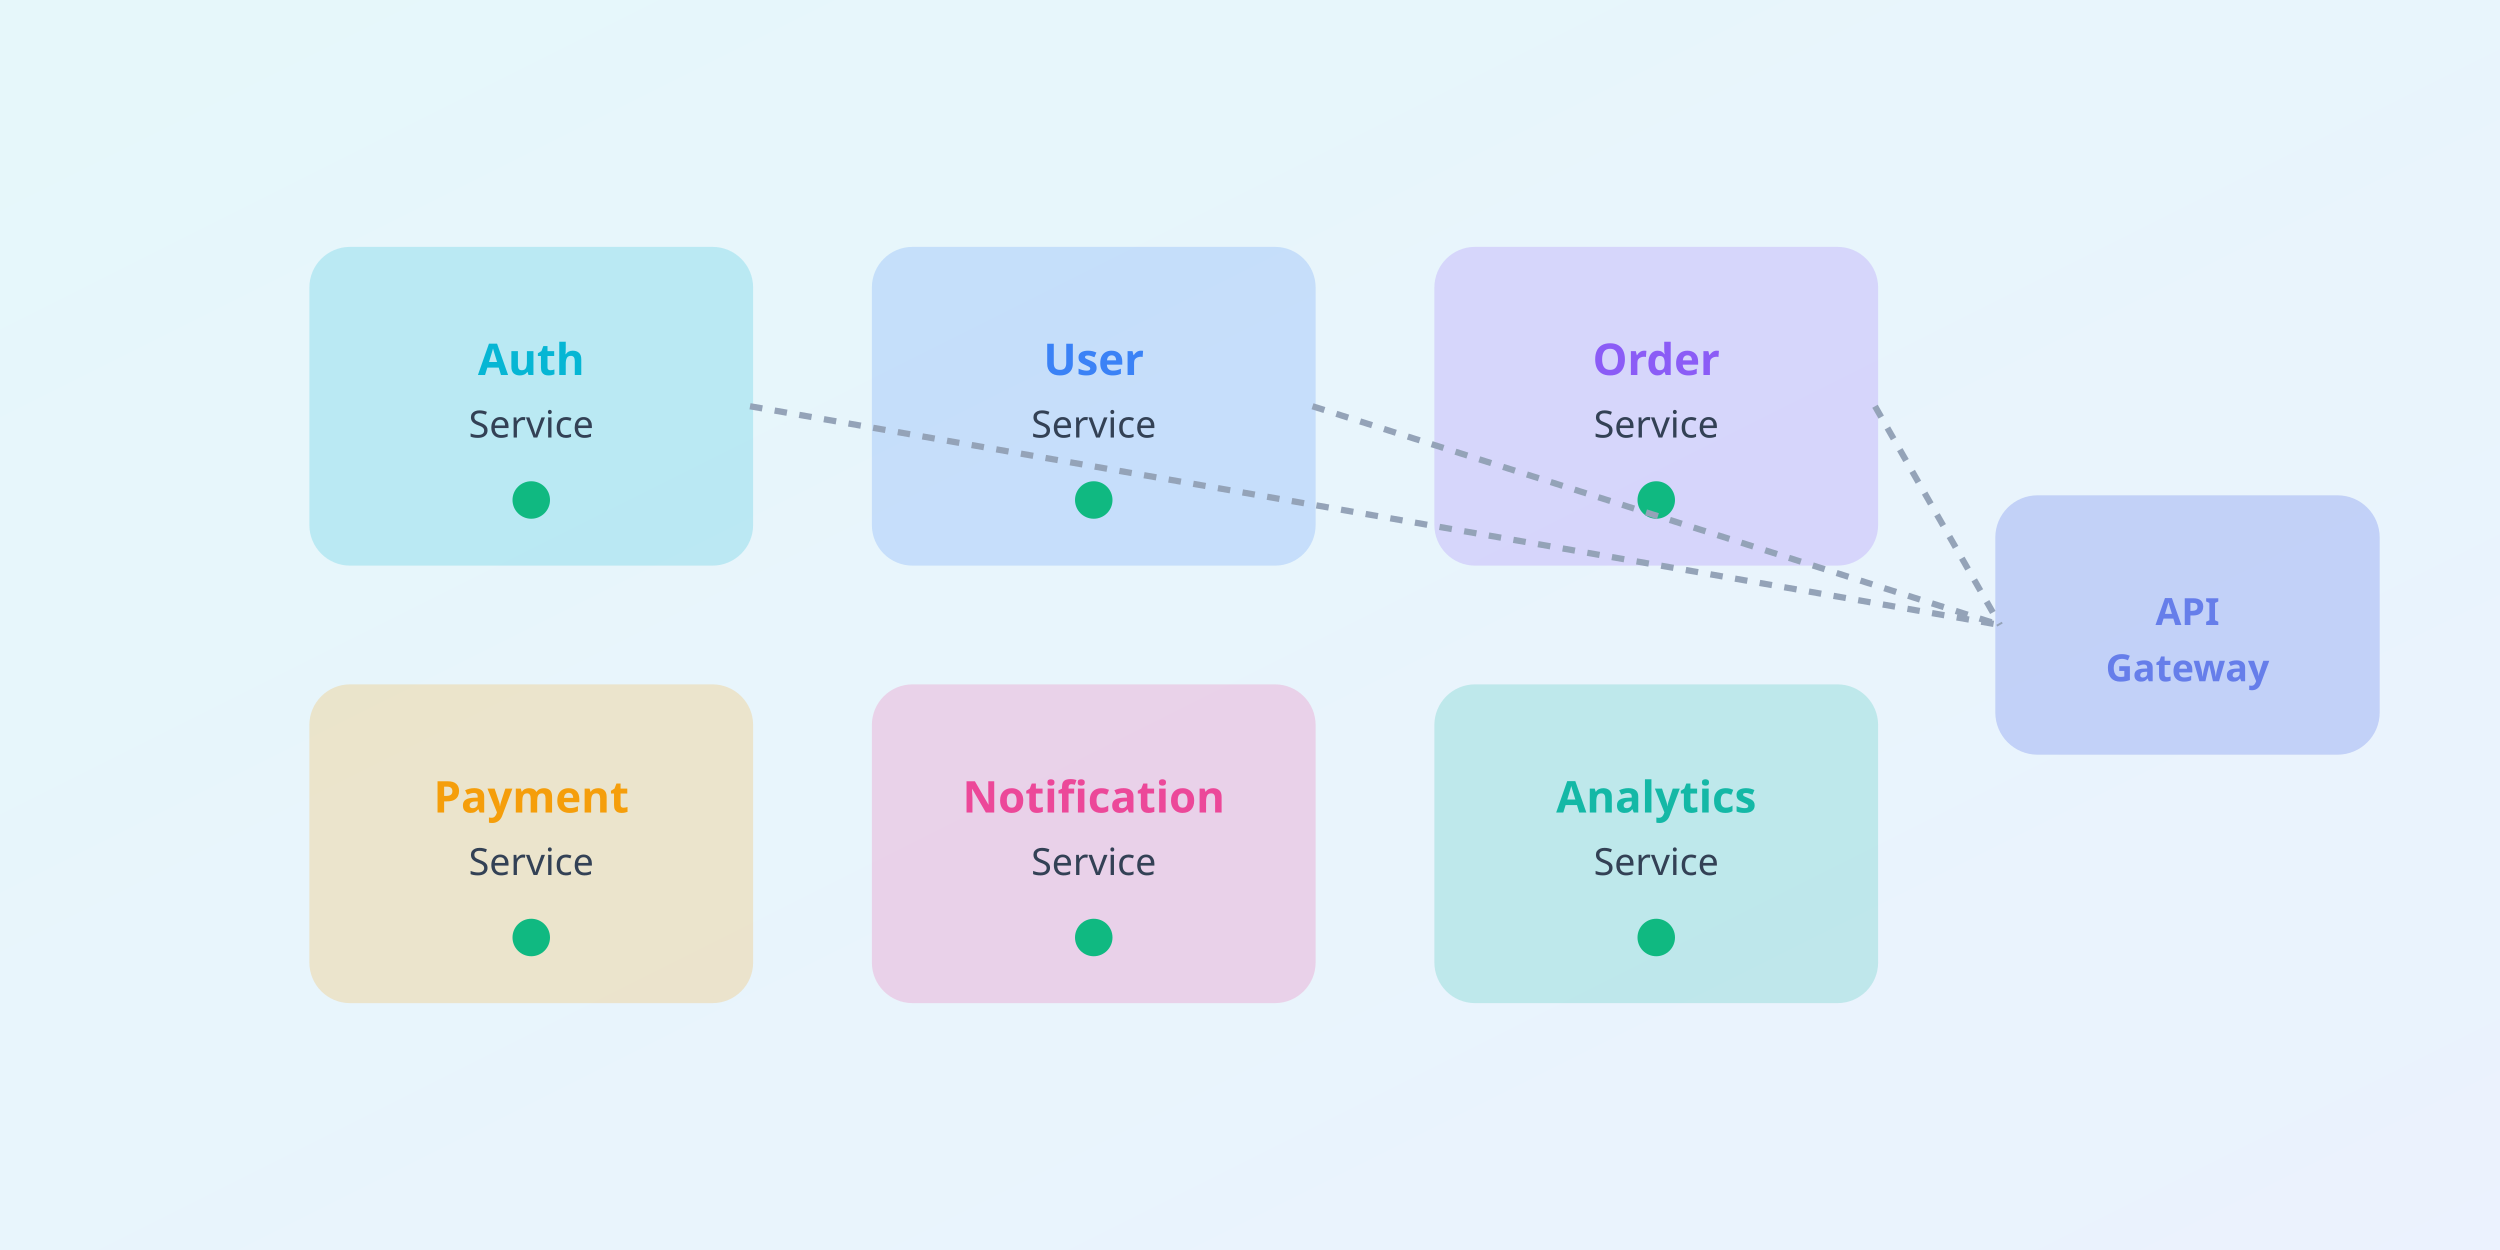
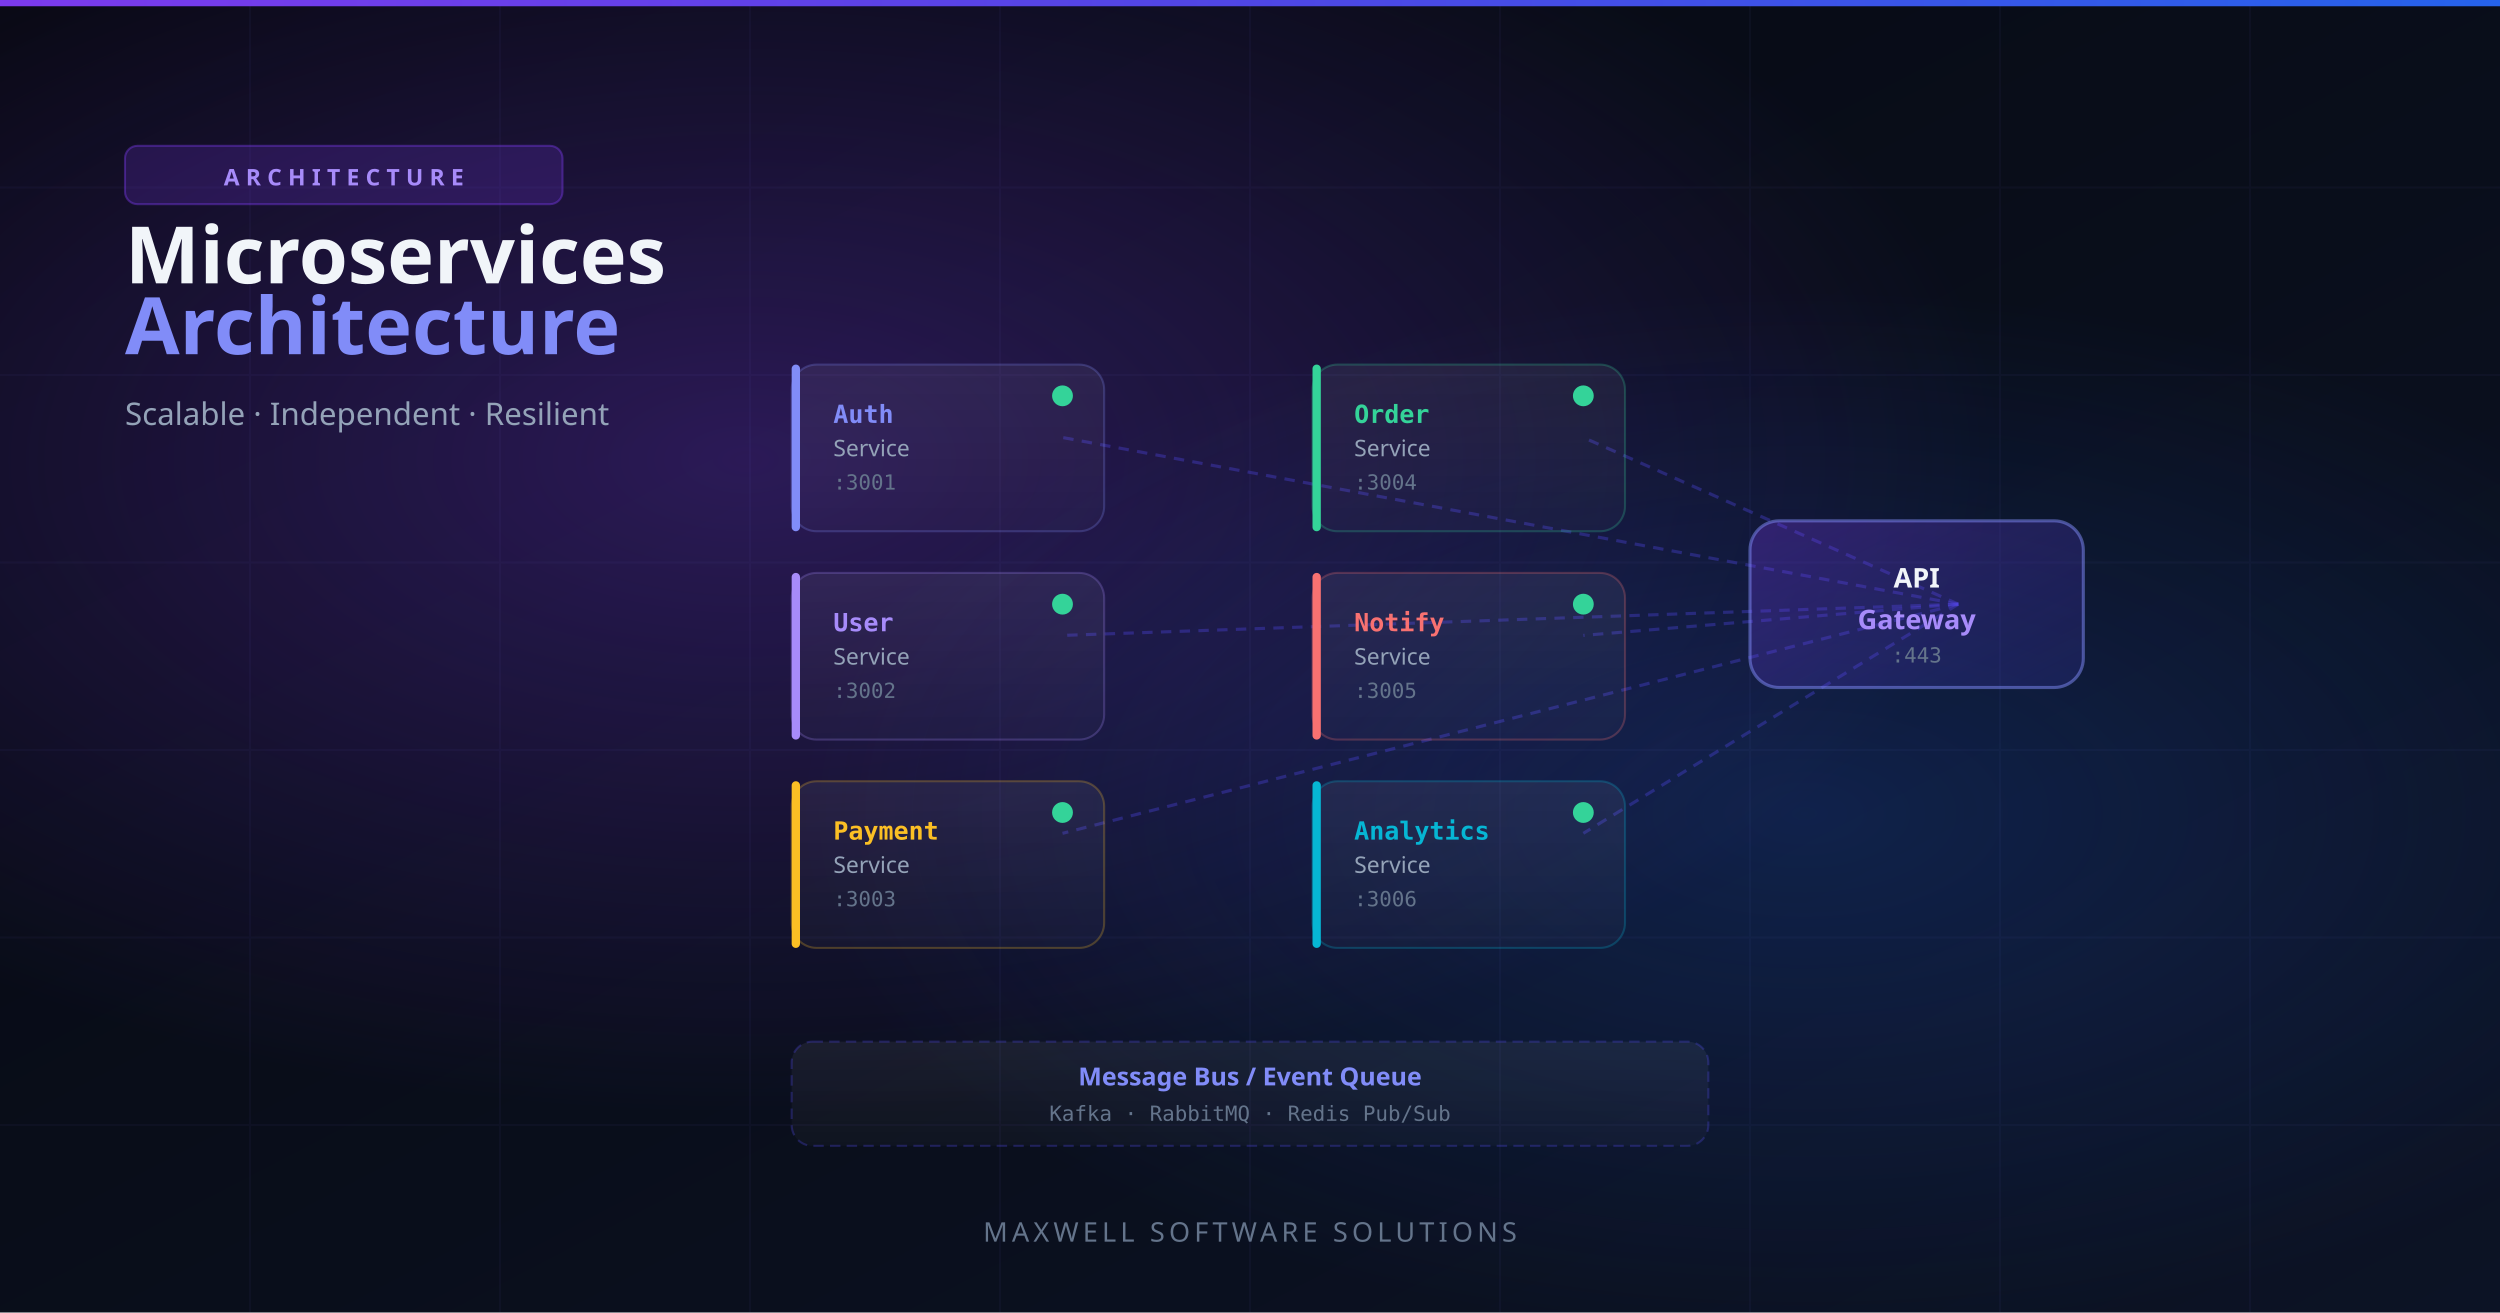
- <svg xmlns="http://www.w3.org/2000/svg" width="800" height="400" viewBox="0 0 800 400">
+ <svg xmlns="http://www.w3.org/2000/svg" width="1200" height="630" viewBox="0 0 1200 630">
  <defs>
-     <linearGradient id="bg-micro" x1="0%" y1="0%" x2="100%" y2="100%">
-       <stop offset="0%" style="stop-color:#06b6d4;stop-opacity:0.1" />
-       <stop offset="100%" style="stop-color:#3b82f6;stop-opacity:0.1" />
+     <linearGradient id="bg" x1="0%" y1="0%" x2="100%" y2="100%">
+       <stop offset="0%" stop-color="#06080f" />
+       <stop offset="100%" stop-color="#0c1325" />
+     </linearGradient>
+     <radialGradient id="glow1" cx="30%" cy="35%" r="50%">
+       <stop offset="0%" stop-color="#7c3aed" stop-opacity="0.3" />
+       <stop offset="100%" stop-color="#7c3aed" stop-opacity="0" />
+     </radialGradient>
+     <radialGradient id="glow2" cx="72%" cy="62%" r="40%">
+       <stop offset="0%" stop-color="#2563eb" stop-opacity="0.22" />
+       <stop offset="100%" stop-color="#2563eb" stop-opacity="0" />
+     </radialGradient>
+     <linearGradient id="accent" x1="0%" y1="0%" x2="100%" y2="0%">
+       <stop offset="0%" stop-color="#7c3aed" />
+       <stop offset="50%" stop-color="#4f46e5" />
+       <stop offset="100%" stop-color="#2563eb" />
+     </linearGradient>
+     <linearGradient id="cardGrad" x1="0%" y1="0%" x2="0%" y2="100%">
+       <stop offset="0%" stop-color="#ffffff" stop-opacity="0.06" />
+       <stop offset="100%" stop-color="#ffffff" stop-opacity="0.02" />
+     </linearGradient>
+     <linearGradient id="gatewayGrad" x1="0%" y1="0%" x2="100%" y2="100%">
+       <stop offset="0%" stop-color="#7c3aed" stop-opacity="0.3" />
+       <stop offset="100%" stop-color="#4f46e5" stop-opacity="0.15" />
    </linearGradient>
  </defs>
-   <rect width="800" height="400" fill="url(#bg-micro)" />
-   <g id="service1" transform="translate(100, 80)">
-     <rect x="0" y="0" width="140" height="100" rx="12" fill="#06b6d4" opacity="0.2" stroke="#06b6d4" stroke-width="2" />
-     <text x="70" y="40" font-family="sans-serif" font-size="14" font-weight="bold" fill="#06b6d4" text-anchor="middle">Auth</text>
-     <text x="70" y="60" font-family="sans-serif" font-size="12" fill="#334155" text-anchor="middle">Service</text>
-     <circle cx="70" cy="80" r="6" fill="#10b981" />
+   <rect width="1200" height="630" fill="url(#bg)" />
+   <rect width="1200" height="630" fill="url(#glow1)" />
+   <rect width="1200" height="630" fill="url(#glow2)" />
+   <g opacity="0.04" stroke="#818cf8" stroke-width="1">
+     <line x1="0" y1="90" x2="1200" y2="90" />
+     <line x1="0" y1="180" x2="1200" y2="180" />
+     <line x1="0" y1="270" x2="1200" y2="270" />
+     <line x1="0" y1="360" x2="1200" y2="360" />
+     <line x1="0" y1="450" x2="1200" y2="450" />
+     <line x1="0" y1="540" x2="1200" y2="540" />
+     <line x1="120" y1="0" x2="120" y2="630" />
+     <line x1="240" y1="0" x2="240" y2="630" />
+     <line x1="360" y1="0" x2="360" y2="630" />
+     <line x1="480" y1="0" x2="480" y2="630" />
+     <line x1="600" y1="0" x2="600" y2="630" />
+     <line x1="720" y1="0" x2="720" y2="630" />
+     <line x1="840" y1="0" x2="840" y2="630" />
+     <line x1="960" y1="0" x2="960" y2="630" />
+     <line x1="1080" y1="0" x2="1080" y2="630" />
  </g>
-   <g id="service2" transform="translate(280, 80)">
-     <rect x="0" y="0" width="140" height="100" rx="12" fill="#3b82f6" opacity="0.2" stroke="#3b82f6" stroke-width="2" />
-     <text x="70" y="40" font-family="sans-serif" font-size="14" font-weight="bold" fill="#3b82f6" text-anchor="middle">User</text>
-     <text x="70" y="60" font-family="sans-serif" font-size="12" fill="#334155" text-anchor="middle">Service</text>
-     <circle cx="70" cy="80" r="6" fill="#10b981" />
+   <g transform="translate(60, 70)">
+     <rect x="0" y="0" width="210" height="28" rx="6" fill="#7c3aed" fill-opacity="0.2" stroke="#7c3aed" stroke-opacity="0.4" stroke-width="1" />
+     <text x="105" y="19" font-family="sans-serif" font-size="11" font-weight="700" fill="#a78bfa" text-anchor="middle" letter-spacing="3">ARCHITECTURE</text>
+     <text x="0" y="66" font-family="sans-serif" font-size="38" font-weight="800" fill="#f1f5f9">Microservices</text>
+     <text x="0" y="100" font-family="sans-serif" font-size="38" font-weight="800" fill="#818cf8">Architecture</text>
+     <text x="0" y="134" font-family="sans-serif" font-size="15" fill="#94a3b8">Scalable · Independent · Resilient</text>
  </g>
-   <g id="service3" transform="translate(460, 80)">
-     <rect x="0" y="0" width="140" height="100" rx="12" fill="#8b5cf6" opacity="0.2" stroke="#8b5cf6" stroke-width="2" />
-     <text x="70" y="40" font-family="sans-serif" font-size="14" font-weight="bold" fill="#8b5cf6" text-anchor="middle">Order</text>
-     <text x="70" y="60" font-family="sans-serif" font-size="12" fill="#334155" text-anchor="middle">Service</text>
-     <circle cx="70" cy="80" r="6" fill="#10b981" />
+   <g stroke="#4f46e5" stroke-width="1.5" stroke-opacity="0.35" stroke-dasharray="5,4" fill="none">
+     <line x1="940" y1="290" x2="760" y2="210" />
+     <line x1="940" y1="290" x2="760" y2="305" />
+     <line x1="940" y1="290" x2="760" y2="400" />
+     <line x1="940" y1="290" x2="510" y2="210" />
+     <line x1="940" y1="290" x2="510" y2="305" />
+     <line x1="940" y1="290" x2="510" y2="400" />
  </g>
-   <g id="service4" transform="translate(100, 220)">
-     <rect x="0" y="0" width="140" height="100" rx="12" fill="#f59e0b" opacity="0.2" stroke="#f59e0b" stroke-width="2" />
-     <text x="70" y="40" font-family="sans-serif" font-size="14" font-weight="bold" fill="#f59e0b" text-anchor="middle">Payment</text>
-     <text x="70" y="60" font-family="sans-serif" font-size="12" fill="#334155" text-anchor="middle">Service</text>
-     <circle cx="70" cy="80" r="6" fill="#10b981" />
+   <g transform="translate(380, 175)">
+     <rect x="0" y="0" width="150" height="80" rx="12" fill="url(#cardGrad)" stroke="#818cf8" stroke-opacity="0.25" stroke-width="1" />
+     <rect x="0" y="0" width="4" height="80" rx="2" fill="#818cf8" />
+     <text x="20" y="28" font-family="monospace" font-size="12" font-weight="700" fill="#818cf8">Auth</text>
+     <text x="20" y="44" font-family="sans-serif" font-size="11" fill="#94a3b8">Service</text>
+     <text x="20" y="60" font-family="monospace" font-size="10" fill="#64748b">:3001</text>
+     <circle cx="130" cy="15" r="5" fill="#34d399" />
+     <rect x="0" y="100" width="150" height="80" rx="12" fill="url(#cardGrad)" stroke="#a78bfa" stroke-opacity="0.25" stroke-width="1" />
+     <rect x="0" y="100" width="4" height="80" rx="2" fill="#a78bfa" />
+     <text x="20" y="128" font-family="monospace" font-size="12" font-weight="700" fill="#a78bfa">User</text>
+     <text x="20" y="144" font-family="sans-serif" font-size="11" fill="#94a3b8">Service</text>
+     <text x="20" y="160" font-family="monospace" font-size="10" fill="#64748b">:3002</text>
+     <circle cx="130" cy="115" r="5" fill="#34d399" />
+     <rect x="0" y="200" width="150" height="80" rx="12" fill="url(#cardGrad)" stroke="#fbbf24" stroke-opacity="0.25" stroke-width="1" />
+     <rect x="0" y="200" width="4" height="80" rx="2" fill="#fbbf24" />
+     <text x="20" y="228" font-family="monospace" font-size="12" font-weight="700" fill="#fbbf24">Payment</text>
+     <text x="20" y="244" font-family="sans-serif" font-size="11" fill="#94a3b8">Service</text>
+     <text x="20" y="260" font-family="monospace" font-size="10" fill="#64748b">:3003</text>
+     <circle cx="130" cy="215" r="5" fill="#34d399" />
  </g>
-   <g id="service5" transform="translate(280, 220)">
-     <rect x="0" y="0" width="140" height="100" rx="12" fill="#ec4899" opacity="0.2" stroke="#ec4899" stroke-width="2" />
-     <text x="70" y="40" font-family="sans-serif" font-size="14" font-weight="bold" fill="#ec4899" text-anchor="middle">Notification</text>
-     <text x="70" y="60" font-family="sans-serif" font-size="12" fill="#334155" text-anchor="middle">Service</text>
-     <circle cx="70" cy="80" r="6" fill="#10b981" />
+   <g transform="translate(630, 175)">
+     <rect x="0" y="0" width="150" height="80" rx="12" fill="url(#cardGrad)" stroke="#34d399" stroke-opacity="0.25" stroke-width="1" />
+     <rect x="0" y="0" width="4" height="80" rx="2" fill="#34d399" />
+     <text x="20" y="28" font-family="monospace" font-size="12" font-weight="700" fill="#34d399">Order</text>
+     <text x="20" y="44" font-family="sans-serif" font-size="11" fill="#94a3b8">Service</text>
+     <text x="20" y="60" font-family="monospace" font-size="10" fill="#64748b">:3004</text>
+     <circle cx="130" cy="15" r="5" fill="#34d399" />
+     <rect x="0" y="100" width="150" height="80" rx="12" fill="url(#cardGrad)" stroke="#f87171" stroke-opacity="0.25" stroke-width="1" />
+     <rect x="0" y="100" width="4" height="80" rx="2" fill="#f87171" />
+     <text x="20" y="128" font-family="monospace" font-size="12" font-weight="700" fill="#f87171">Notify</text>
+     <text x="20" y="144" font-family="sans-serif" font-size="11" fill="#94a3b8">Service</text>
+     <text x="20" y="160" font-family="monospace" font-size="10" fill="#64748b">:3005</text>
+     <circle cx="130" cy="115" r="5" fill="#34d399" />
+     <rect x="0" y="200" width="150" height="80" rx="12" fill="url(#cardGrad)" stroke="#06b6d4" stroke-opacity="0.25" stroke-width="1" />
+     <rect x="0" y="200" width="4" height="80" rx="2" fill="#06b6d4" />
+     <text x="20" y="228" font-family="monospace" font-size="12" font-weight="700" fill="#06b6d4">Analytics</text>
+     <text x="20" y="244" font-family="sans-serif" font-size="11" fill="#94a3b8">Service</text>
+     <text x="20" y="260" font-family="monospace" font-size="10" fill="#64748b">:3006</text>
+     <circle cx="130" cy="215" r="5" fill="#34d399" />
  </g>
-   <g id="service6" transform="translate(460, 220)">
-     <rect x="0" y="0" width="140" height="100" rx="12" fill="#14b8a6" opacity="0.2" stroke="#14b8a6" stroke-width="2" />
-     <text x="70" y="40" font-family="sans-serif" font-size="14" font-weight="bold" fill="#14b8a6" text-anchor="middle">Analytics</text>
-     <text x="70" y="60" font-family="sans-serif" font-size="12" fill="#334155" text-anchor="middle">Service</text>
-     <circle cx="70" cy="80" r="6" fill="#10b981" />
+   <g transform="translate(840, 250)">
+     <rect x="0" y="0" width="160" height="80" rx="14" fill="url(#gatewayGrad)" stroke="#818cf8" stroke-opacity="0.5" stroke-width="1.5" />
+     <text x="80" y="32" font-family="sans-serif" font-size="13" font-weight="700" fill="#f1f5f9" text-anchor="middle">API</text>
+     <text x="80" y="52" font-family="sans-serif" font-size="13" font-weight="700" fill="#a78bfa" text-anchor="middle">Gateway</text>
+     <text x="80" y="68" font-family="monospace" font-size="10" fill="#64748b" text-anchor="middle">:443</text>
  </g>
-   <g transform="translate(640, 160)">
-     <rect x="0" y="0" width="120" height="80" rx="12" fill="#667eea" opacity="0.3" stroke="#667eea" stroke-width="3" />
-     <text x="60" y="40" font-family="sans-serif" font-size="12" font-weight="bold" fill="#667eea" text-anchor="middle">API</text>
-     <text x="60" y="58" font-family="sans-serif" font-size="12" font-weight="bold" fill="#667eea" text-anchor="middle">Gateway</text>
+   <g transform="translate(380, 500)">
+     <rect x="0" y="0" width="440" height="50" rx="10" fill="url(#cardGrad)" stroke="#4f46e5" stroke-opacity="0.3" stroke-width="1" stroke-dasharray="5,3" />
+     <text x="220" y="21" font-family="sans-serif" font-size="12" font-weight="700" fill="#818cf8" text-anchor="middle">Message Bus / Event Queue</text>
+     <text x="220" y="38" font-family="monospace" font-size="10" fill="#64748b" text-anchor="middle">Kafka · RabbitMQ · Redis Pub/Sub</text>
  </g>
-   <line x1="240" y1="130" x2="640" y2="200" stroke="#94a3b8" stroke-width="2" stroke-dasharray="4,4" />
-   <line x1="420" y1="130" x2="640" y2="200" stroke="#94a3b8" stroke-width="2" stroke-dasharray="4,4" />
-   <line x1="600" y1="130" x2="640" y2="200" stroke="#94a3b8" stroke-width="2" stroke-dasharray="4,4" />
+   <rect x="0" y="0" width="1200" height="3" fill="url(#accent)" />
+   <text x="600" y="596" font-family="sans-serif" font-size="13" fill="#64748b" text-anchor="middle" letter-spacing="2">MAXWELL SOFTWARE SOLUTIONS</text>
</svg>
